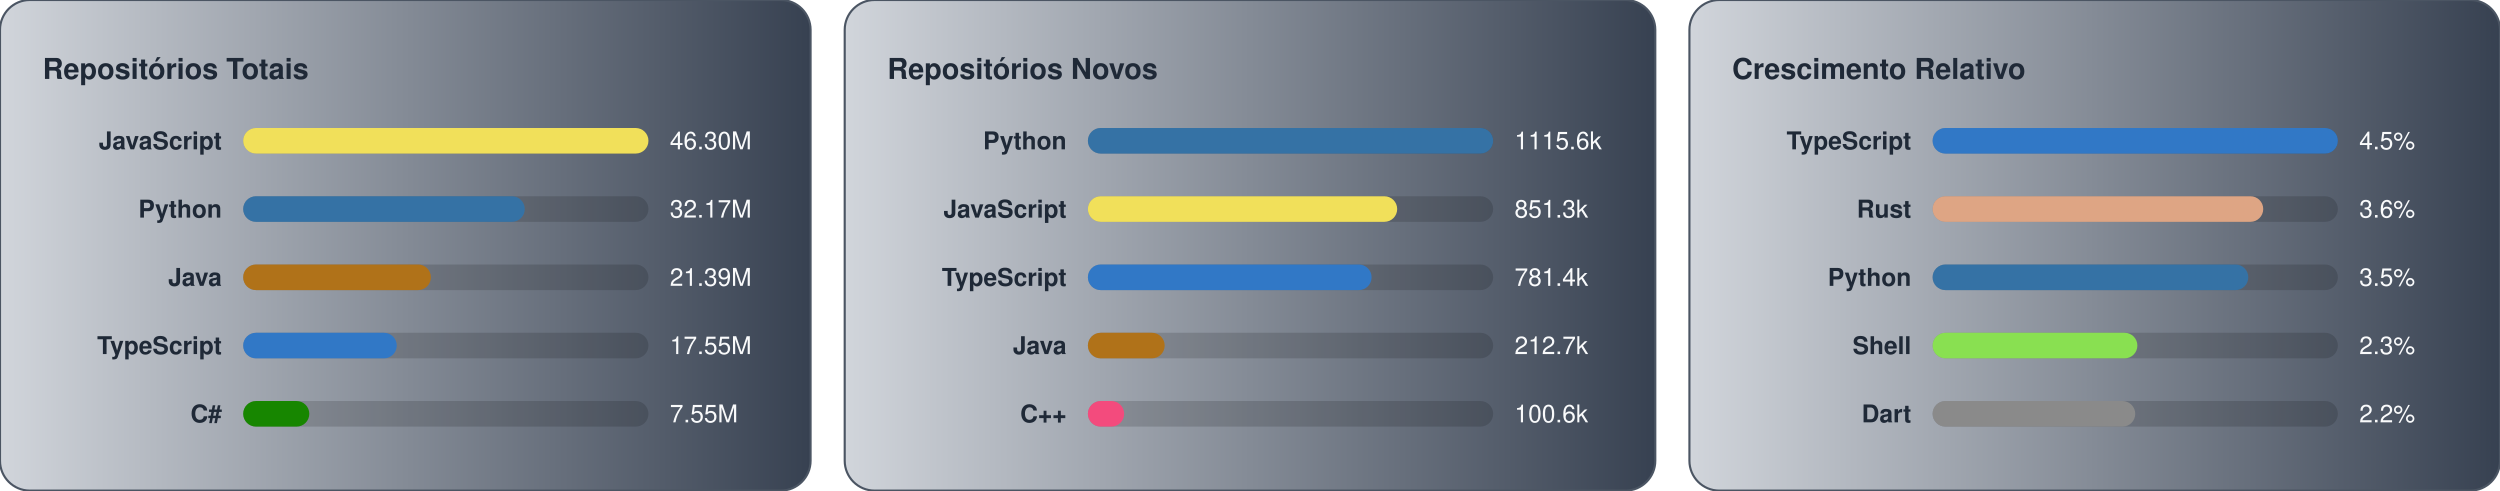
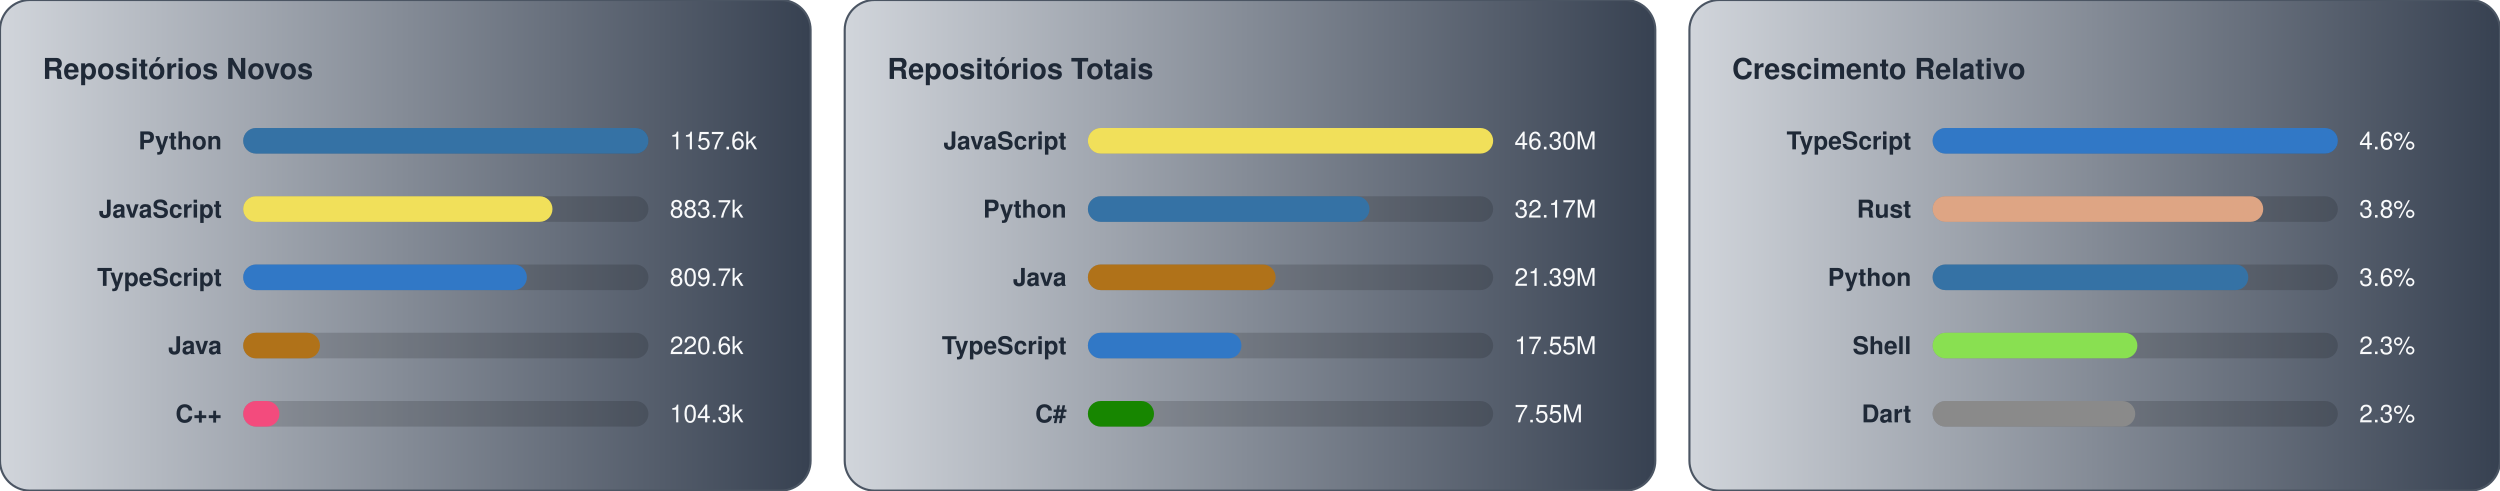
<svg xmlns="http://www.w3.org/2000/svg" width="1172.0" height="230.0" viewBox="0 0 1172.0 230.0">
  <g transform="translate(0.0,0)">
+     <defs>
+       <linearGradient id="gradGithubNew" x1="0%" y1="0%" x2="100%" y2="0%">
+         <stop offset="0%" stop-color="#D1D5DB" />
+         <stop offset="100%" stop-color="#374151" />
+       </linearGradient>
+     </defs>
+     <style>
+     text { font-family: -apple-system, BlinkMacSystemFont, "Segoe UI", Helvetica, Arial, sans-serif; font-size: 11.5px; }
+     .card { fill: url(#gradGithubNew); stroke: #4b5563; stroke-width: 1; }
+     .title { fill: #1f2937; font-weight: 700; font-size: 13.5px; }
+     .lbl { fill: #1f2937; font-weight: 600; }
+     .val { fill: #f9fafb; }
+     .track { fill: rgba(0,0,0,0.15); }
+   </style>
+     <rect x="0" y="0" width="380" height="230" rx="14" class="card" />
+     <text x="20" y="37" class="title">Repositórios Novos</text>
+     <text x="104" y="70.0" text-anchor="end" class="lbl">Python</text>
+     <rect x="114" y="60.0" width="190" height="12" rx="6" class="track" />
+     <rect x="114" y="60.0" width="190" height="12" rx="6" fill="#3572A5" />
+     <text x="314" y="70.0" class="val">1157.6k</text>
+     <text x="104" y="102.0" text-anchor="end" class="lbl">JavaScript</text>
+     <rect x="114" y="92.0" width="190" height="12" rx="6" class="track" />
+     <rect x="114" y="92.0" width="145" height="12" rx="6" fill="#f1e05a" />
+     <text x="314" y="102.0" class="val">883.7k</text>
+     <text x="104" y="134.0" text-anchor="end" class="lbl">TypeScript</text>
+     <rect x="114" y="124.0" width="190" height="12" rx="6" class="track" />
+     <rect x="114" y="124.0" width="133" height="12" rx="6" fill="#3178c6" />
+     <text x="314" y="134.0" class="val">809.7k</text>
+     <text x="104" y="166.0" text-anchor="end" class="lbl">Java</text>
+     <rect x="114" y="156.0" width="190" height="12" rx="6" class="track" />
+     <rect x="114" y="156.0" width="36" height="12" rx="6" fill="#b07219" />
+     <text x="314" y="166.0" class="val">220.6k</text>
+     <text x="104" y="198.0" text-anchor="end" class="lbl">C++</text>
+     <rect x="114" y="188.0" width="190" height="12" rx="6" class="track" />
+     <rect x="114" y="188.0" width="17" height="12" rx="6" fill="#f34b7d" />
+     <text x="314" y="198.0" class="val">104.3k</text>
+   </g>
+   <g transform="translate(396.0,0)">
    <defs>
      <linearGradient id="gradGithubTotal" x1="0%" y1="0%" x2="100%" y2="0%">
        <stop offset="0%" stop-color="#D1D5DB" />
        <stop offset="100%" stop-color="#374151" />
      </linearGradient>
    </defs>
    <style>
    text { font-family: -apple-system, BlinkMacSystemFont, "Segoe UI", Helvetica, Arial, sans-serif; font-size: 11.5px; }
    .card { fill: url(#gradGithubTotal); stroke: #4b5563; stroke-width: 1; }
    .title { fill: #1f2937; font-weight: 700; font-size: 13.5px; }
    .lbl { fill: #1f2937; font-weight: 600; }
    .val { fill: #f9fafb; }
    .track { fill: rgba(0,0,0,0.15); }
  </style>
    <rect x="0" y="0" width="380" height="230" rx="14" class="card" />
    <text x="20" y="37" class="title">Repositórios Totais</text>
    <text x="104" y="70.0" text-anchor="end" class="lbl">JavaScript</text>
    <rect x="114" y="60.0" width="190" height="12" rx="6" class="track" />
    <rect x="114" y="60.0" width="190" height="12" rx="6" fill="#f1e05a" />
    <text x="314" y="70.0" class="val">46.30M</text>
    <text x="104" y="102.0" text-anchor="end" class="lbl">Python</text>
    <rect x="114" y="92.0" width="190" height="12" rx="6" class="track" />
    <rect x="114" y="92.0" width="132" height="12" rx="6" fill="#3572A5" />
    <text x="314" y="102.0" class="val">32.17M</text>
    <text x="104" y="134.0" text-anchor="end" class="lbl">Java</text>
    <rect x="114" y="124.0" width="190" height="12" rx="6" class="track" />
    <rect x="114" y="124.0" width="88" height="12" rx="6" fill="#b07219" />
    <text x="314" y="134.0" class="val">21.39M</text>
    <text x="104" y="166.0" text-anchor="end" class="lbl">TypeScript</text>
    <rect x="114" y="156.0" width="190" height="12" rx="6" class="track" />
    <rect x="114" y="156.0" width="72" height="12" rx="6" fill="#3178c6" />
    <text x="314" y="166.0" class="val">17.55M</text>
    <text x="104" y="198.0" text-anchor="end" class="lbl">C#</text>
    <rect x="114" y="188.0" width="190" height="12" rx="6" class="track" />
    <rect x="114" y="188.0" width="31" height="12" rx="6" fill="#178600" />
    <text x="314" y="198.0" class="val">7.55M</text>
  </g>
-   <g transform="translate(396.0,0)">
-     <defs>
-       <linearGradient id="gradGithubNew" x1="0%" y1="0%" x2="100%" y2="0%">
-         <stop offset="0%" stop-color="#D1D5DB" />
-         <stop offset="100%" stop-color="#374151" />
-       </linearGradient>
-     </defs>
-     <style>
-     text { font-family: -apple-system, BlinkMacSystemFont, "Segoe UI", Helvetica, Arial, sans-serif; font-size: 11.5px; }
-     .card { fill: url(#gradGithubNew); stroke: #4b5563; stroke-width: 1; }
-     .title { fill: #1f2937; font-weight: 700; font-size: 13.5px; }
-     .lbl { fill: #1f2937; font-weight: 600; }
-     .val { fill: #f9fafb; }
-     .track { fill: rgba(0,0,0,0.15); }
-   </style>
-     <rect x="0" y="0" width="380" height="230" rx="14" class="card" />
-     <text x="20" y="37" class="title">Repositórios Novos</text>
-     <text x="104" y="70.0" text-anchor="end" class="lbl">Python</text>
-     <rect x="114" y="60.0" width="190" height="12" rx="6" class="track" />
-     <rect x="114" y="60.0" width="190" height="12" rx="6" fill="#3572A5" />
-     <text x="314" y="70.0" class="val">1115.6k</text>
-     <text x="104" y="102.0" text-anchor="end" class="lbl">JavaScript</text>
-     <rect x="114" y="92.0" width="190" height="12" rx="6" class="track" />
-     <rect x="114" y="92.0" width="145" height="12" rx="6" fill="#f1e05a" />
-     <text x="314" y="102.0" class="val">851.3k</text>
-     <text x="104" y="134.0" text-anchor="end" class="lbl">TypeScript</text>
-     <rect x="114" y="124.0" width="190" height="12" rx="6" class="track" />
-     <rect x="114" y="124.0" width="133" height="12" rx="6" fill="#3178c6" />
-     <text x="314" y="134.0" class="val">781.4k</text>
-     <text x="104" y="166.0" text-anchor="end" class="lbl">Java</text>
-     <rect x="114" y="156.0" width="190" height="12" rx="6" class="track" />
-     <rect x="114" y="156.0" width="36" height="12" rx="6" fill="#b07219" />
-     <text x="314" y="166.0" class="val">212.7k</text>
-     <text x="104" y="198.0" text-anchor="end" class="lbl">C++</text>
-     <rect x="114" y="188.0" width="190" height="12" rx="6" class="track" />
-     <rect x="114" y="188.0" width="17" height="12" rx="6" fill="#f34b7d" />
-     <text x="314" y="198.0" class="val">100.6k</text>
-   </g>
  <g transform="translate(792.0,0)">
    <defs>
      <linearGradient id="gradGithubGrowth" x1="0%" y1="0%" x2="100%" y2="0%">
        <stop offset="0%" stop-color="#D1D5DB" />
        <stop offset="100%" stop-color="#374151" />
      </linearGradient>
    </defs>
    <style>
    text { font-family: -apple-system, BlinkMacSystemFont, "Segoe UI", Helvetica, Arial, sans-serif; font-size: 11.5px; }
    .card { fill: url(#gradGithubGrowth); stroke: #4b5563; stroke-width: 1; }
    .title { fill: #1f2937; font-weight: 700; font-size: 13.5px; }
    .lbl { fill: #1f2937; font-weight: 600; }
    .val { fill: #f9fafb; }
    .track { fill: rgba(0,0,0,0.15); }
  </style>
    <rect x="0" y="0" width="380" height="230" rx="14" class="card" />
    <text x="20" y="37" class="title">Crescimento Relativo</text>
    <text x="104" y="70.0" text-anchor="end" class="lbl">TypeScript</text>
    <rect x="114" y="60.0" width="190" height="12" rx="6" class="track" />
    <rect x="114" y="60.0" width="190" height="12" rx="6" fill="#3178c6" />
-     <text x="314" y="70.0" class="val">4.5%</text>
+     <text x="314" y="70.0" class="val">4.6%</text>
    <text x="104" y="102.0" text-anchor="end" class="lbl">Rust</text>
    <rect x="114" y="92.0" width="190" height="12" rx="6" class="track" />
    <rect x="114" y="92.0" width="155" height="12" rx="6" fill="#dea584" />
-     <text x="314" y="102.0" class="val">3.6%</text>
+     <text x="314" y="102.0" class="val">3.8%</text>
    <text x="104" y="134.0" text-anchor="end" class="lbl">Python</text>
    <rect x="114" y="124.0" width="190" height="12" rx="6" class="track" />
    <rect x="114" y="124.0" width="148" height="12" rx="6" fill="#3572A5" />
-     <text x="314" y="134.0" class="val">3.5%</text>
+     <text x="314" y="134.0" class="val">3.6%</text>
    <text x="104" y="166.0" text-anchor="end" class="lbl">Shell</text>
    <rect x="114" y="156.0" width="190" height="12" rx="6" class="track" />
    <rect x="114" y="156.0" width="96" height="12" rx="6" fill="#89e051" />
    <text x="314" y="166.0" class="val">2.3%</text>
    <text x="104" y="198.0" text-anchor="end" class="lbl">Dart</text>
    <rect x="114" y="188.0" width="190" height="12" rx="6" class="track" />
    <rect x="114" y="188.0" width="95" height="12" rx="6" fill="#8a8a8a" />
-     <text x="314" y="198.0" class="val">2.2%</text>
+     <text x="314" y="198.0" class="val">2.3%</text>
  </g>
</svg>
